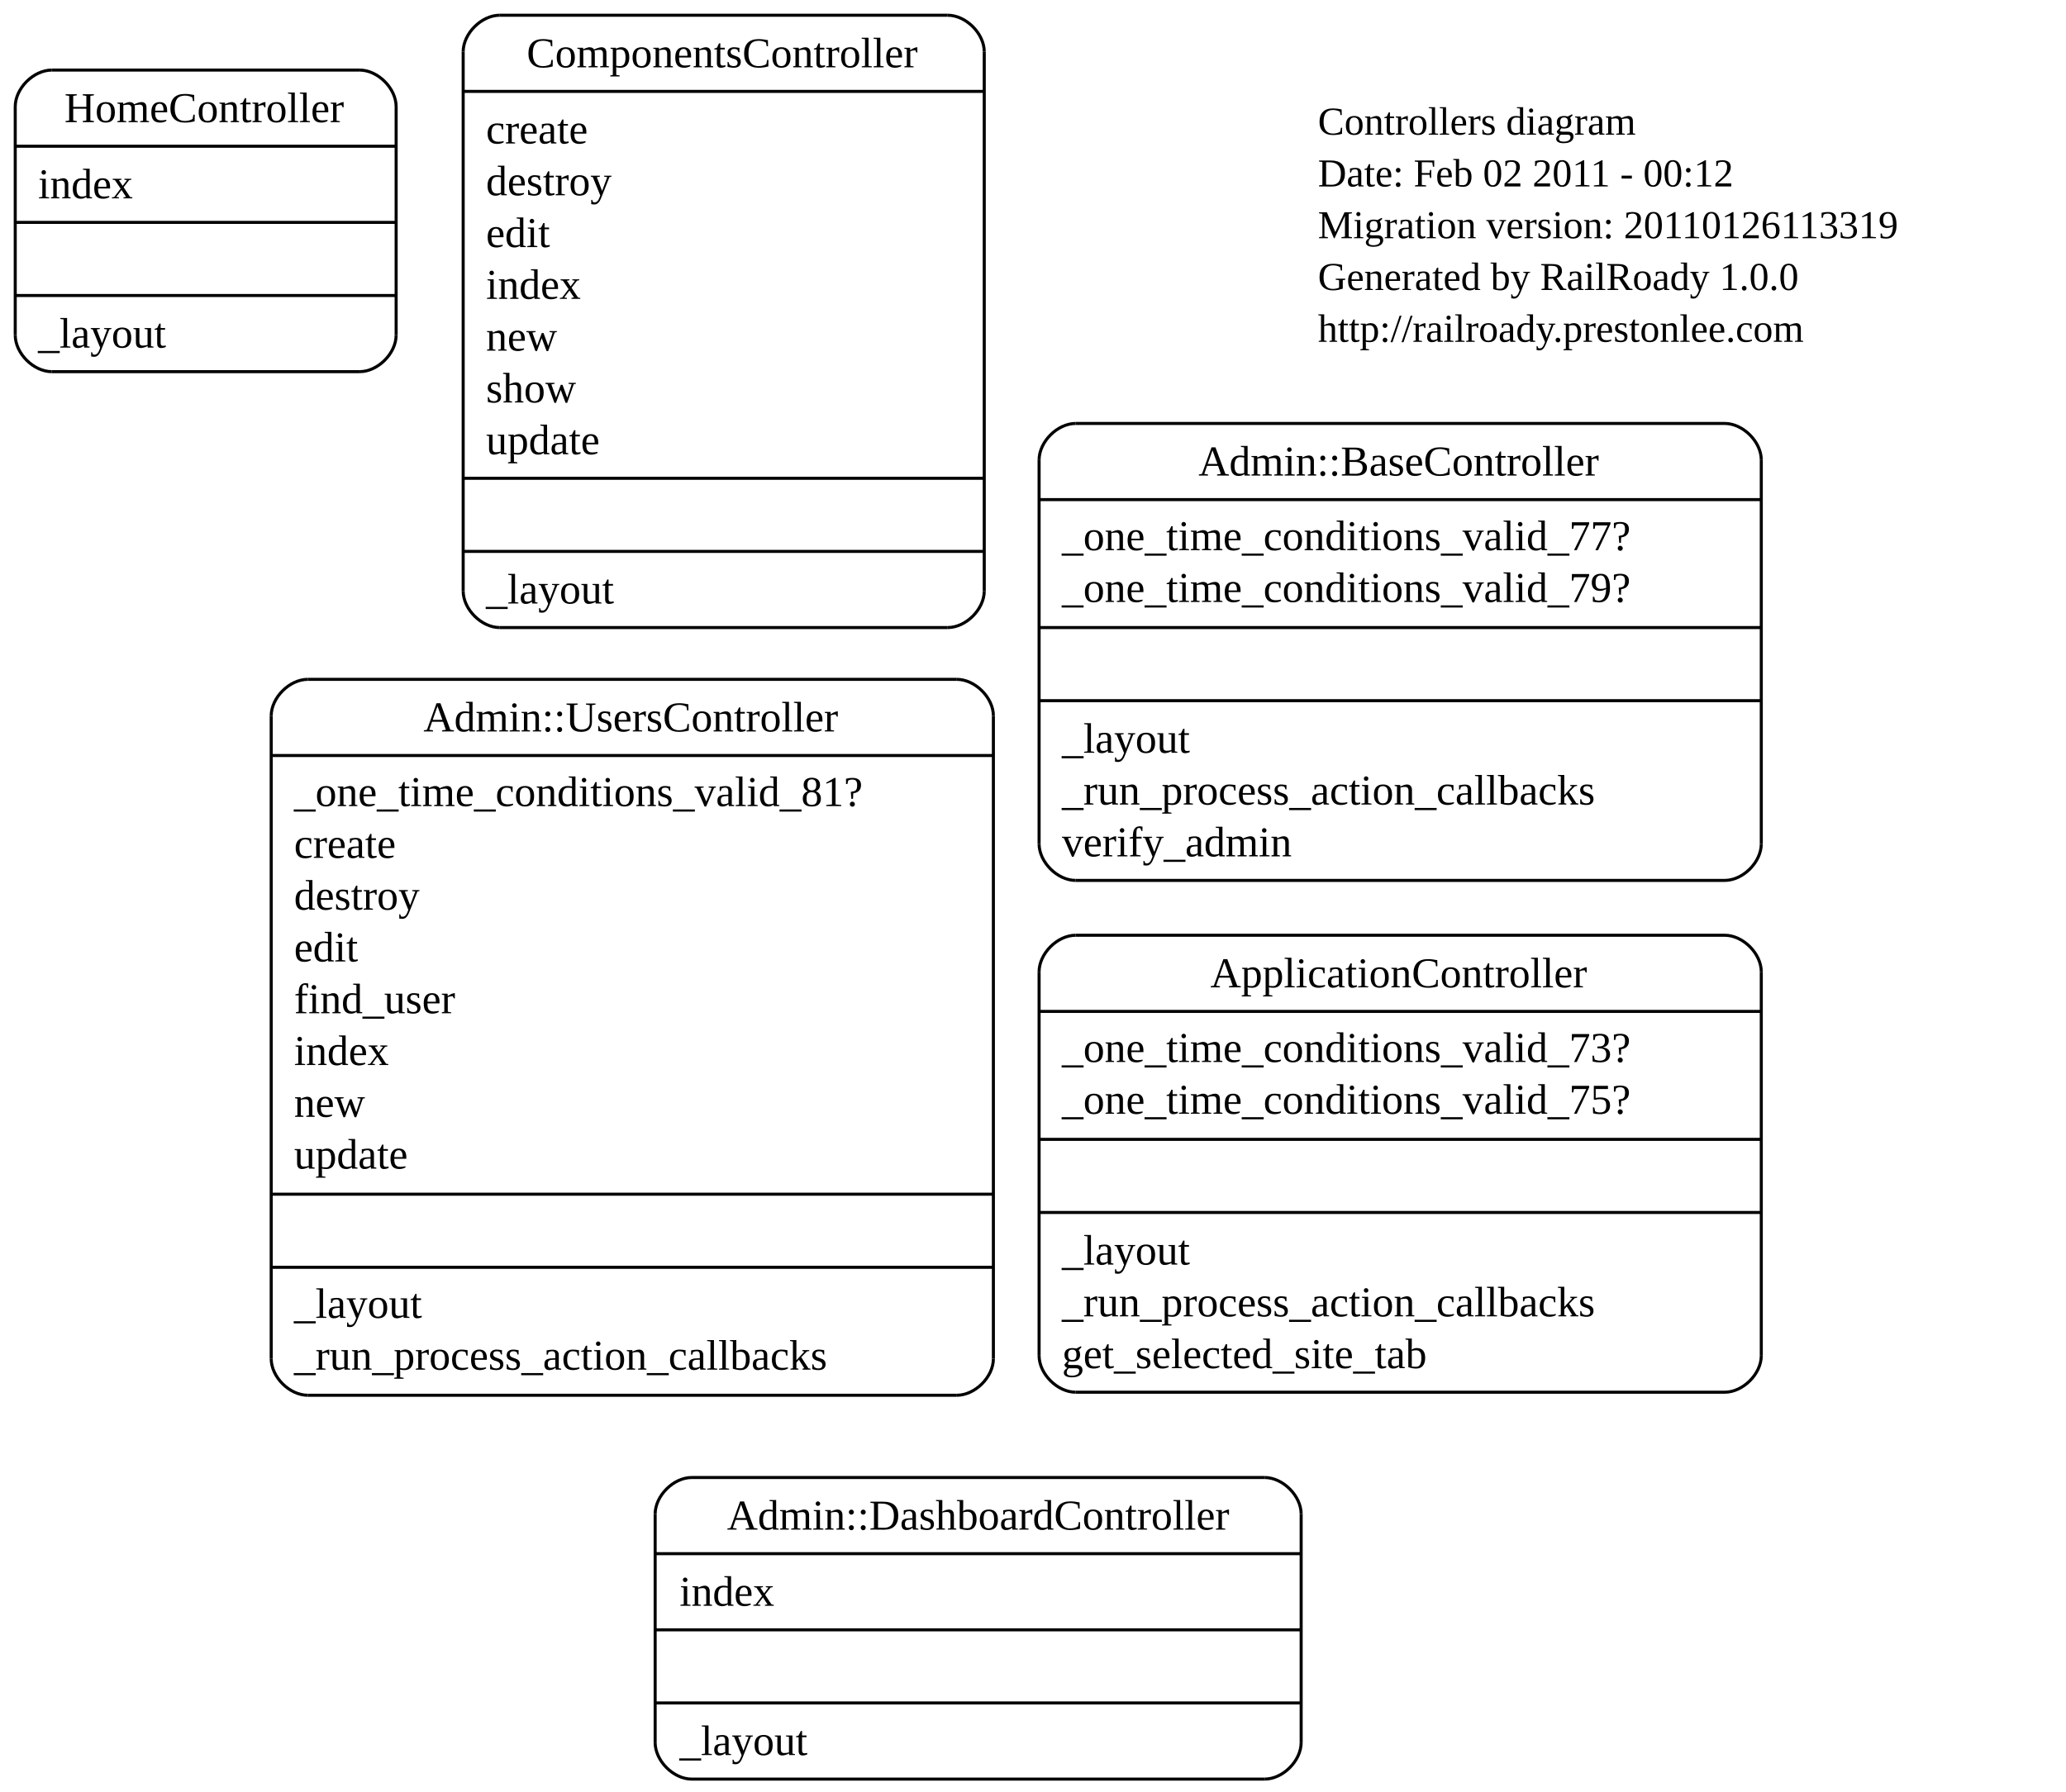
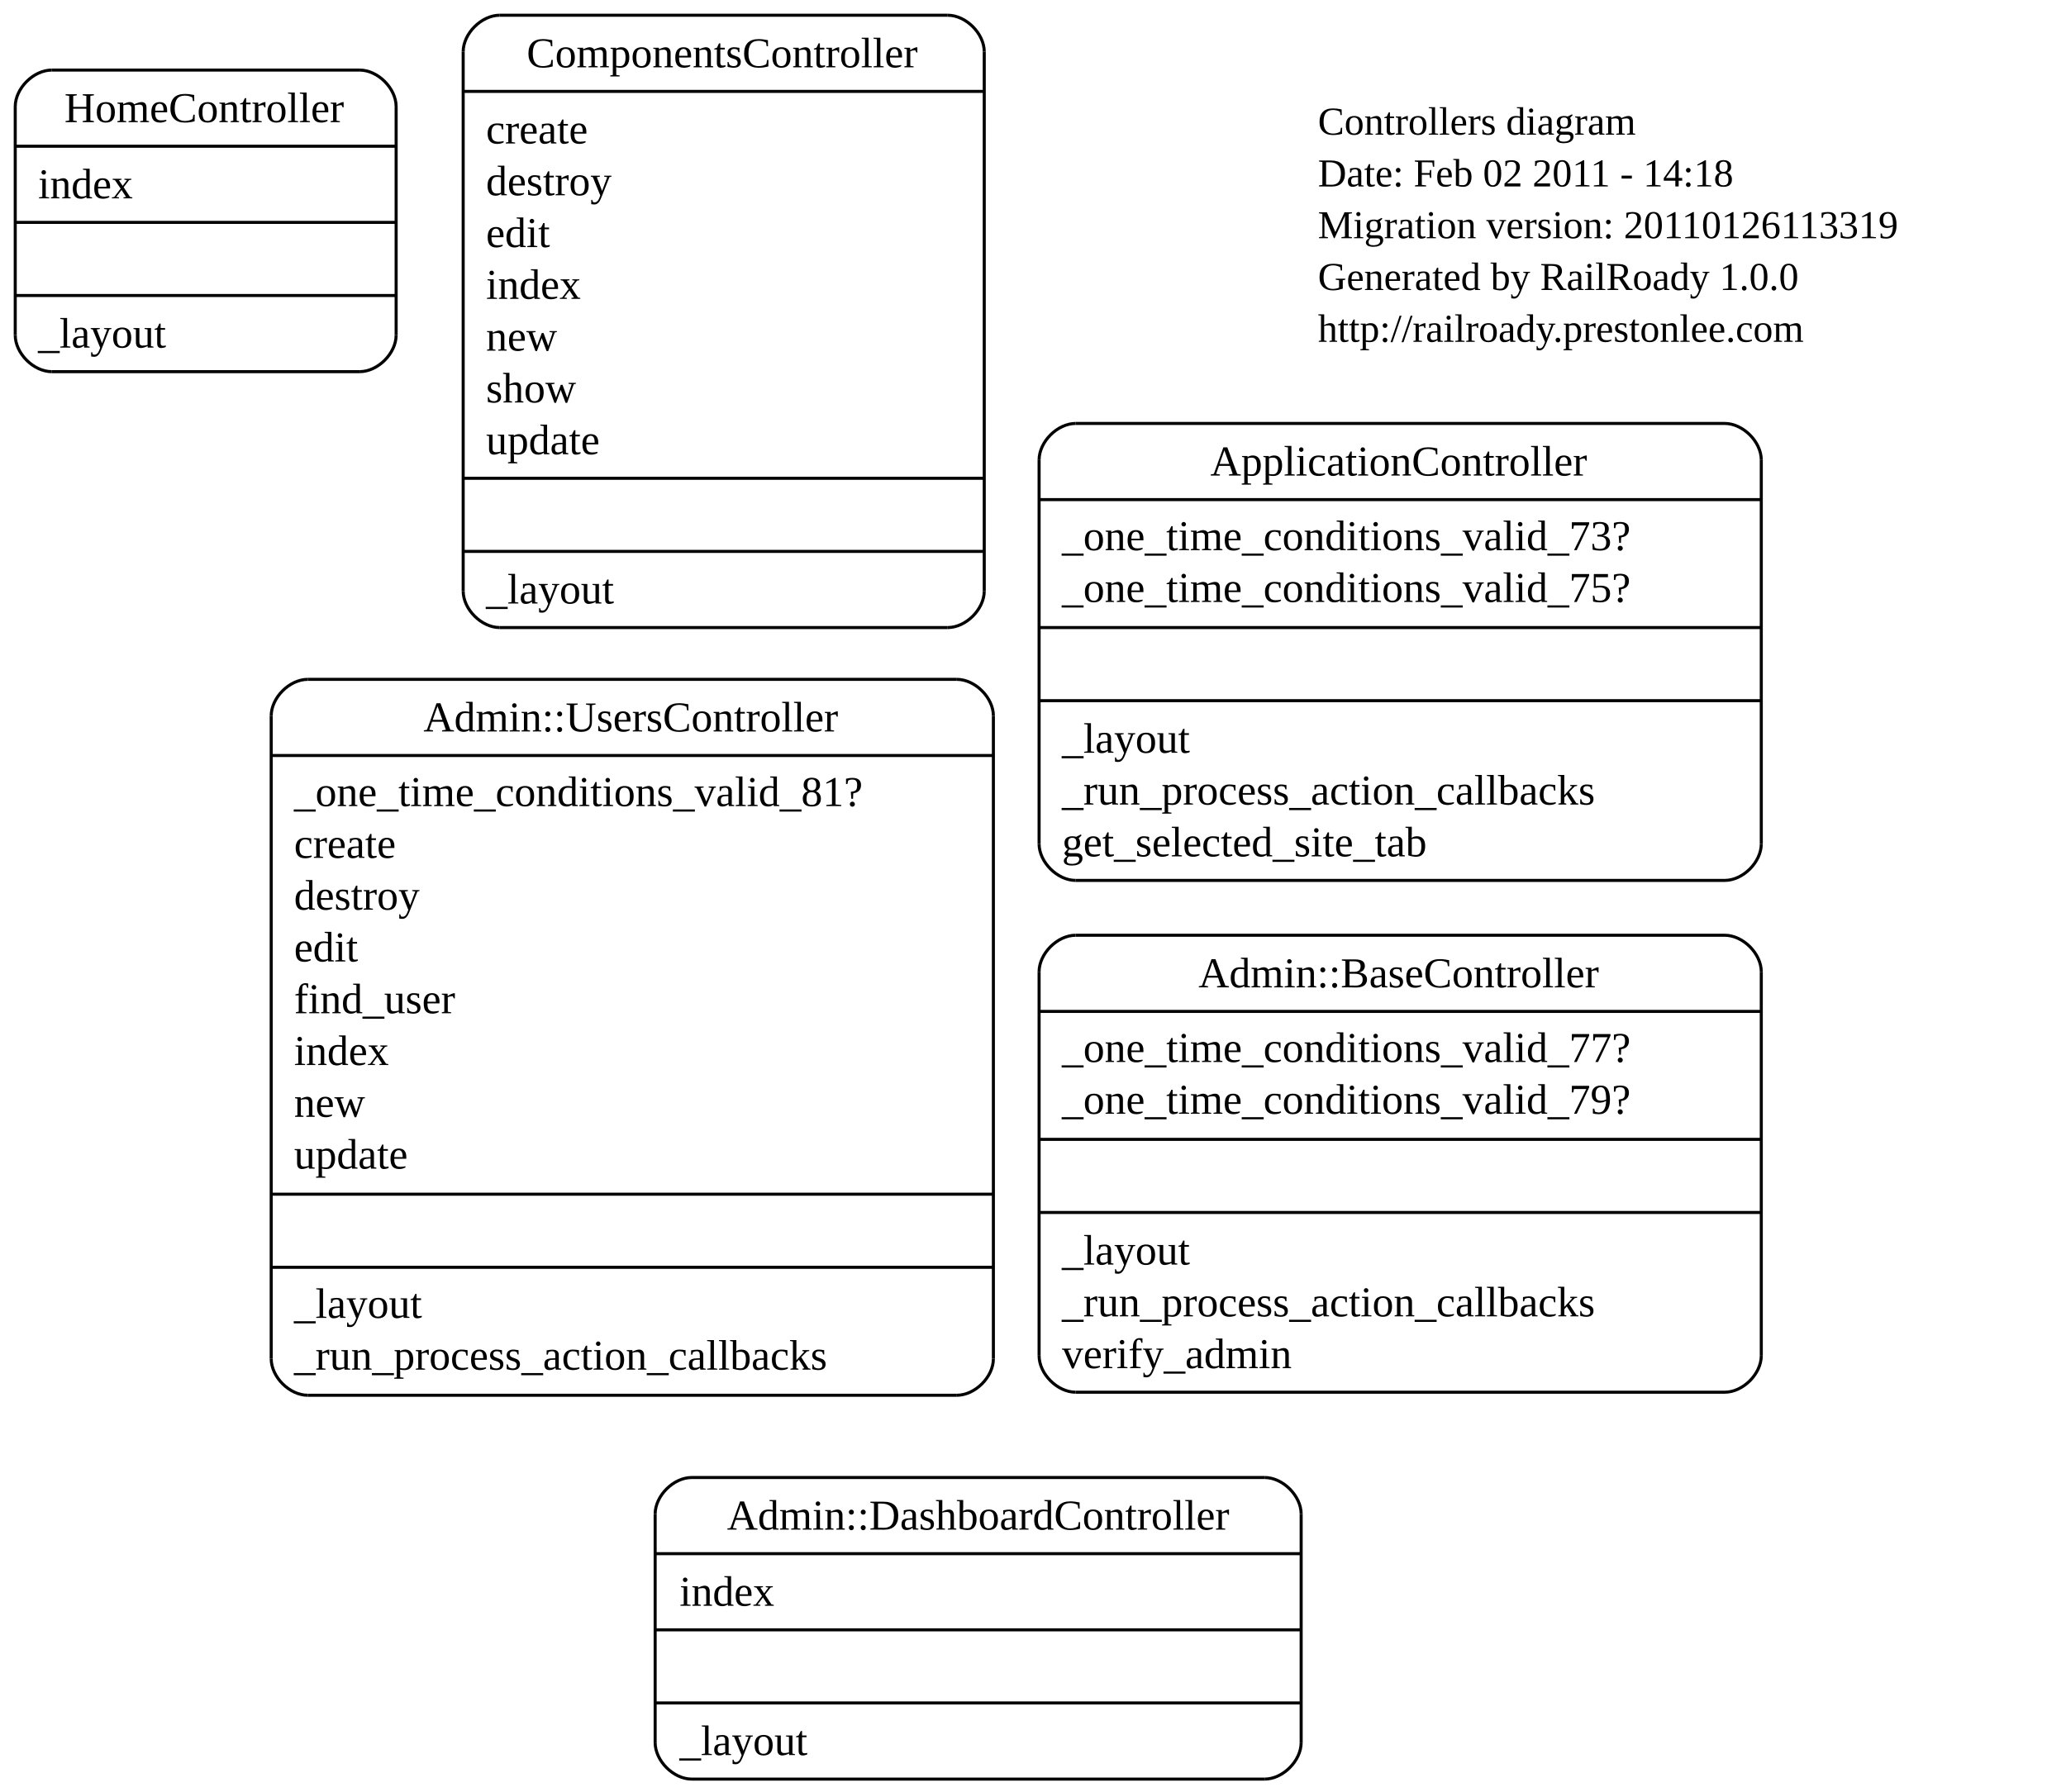
<svg xmlns="http://www.w3.org/2000/svg" width="678pt" height="588pt" viewBox="0.00 0.00 678.00 588.00">
  <g id="graph0" class="graph" transform="scale(1 1) rotate(0) translate(4 584)">
    <polygon style="fill:white;stroke:white;" points="-4,4 -4,-584 674,-584 674,4 -4,4" />
    <g id="node1" class="node">
      <text text-anchor="start" x="428.5" y="-539.8" style="font-family:Times New Roman;font-size:13.00;">Controllers diagram</text>
-       <text text-anchor="start" x="428.5" y="-522.8" style="font-family:Times New Roman;font-size:13.00;">Date: Feb 02 2011 - 00:12</text>
+       <text text-anchor="start" x="428.5" y="-522.8" style="font-family:Times New Roman;font-size:13.00;">Date: Feb 02 2011 - 14:18</text>
      <text text-anchor="start" x="428.5" y="-505.8" style="font-family:Times New Roman;font-size:13.00;">Migration version: 20110126113319</text>
      <text text-anchor="start" x="428.5" y="-488.8" style="font-family:Times New Roman;font-size:13.00;">Generated by RailRoady 1.0.0</text>
      <text text-anchor="start" x="428.5" y="-471.8" style="font-family:Times New Roman;font-size:13.00;">http://railroady.prestonlee.com</text>
    </g>
    <g id="node2" class="node">
-       <polyline style="fill:none;stroke:black;" points="160,-378 307,-378 " />
-       <path style="fill:none;stroke:black;" d="M307,-378C313,-378 319,-384 319,-390" />
-       <polyline style="fill:none;stroke:black;" points="319,-390 319,-567 " />
-       <path style="fill:none;stroke:black;" d="M319,-567C319,-573 313,-579 307,-579" />
-       <polyline style="fill:none;stroke:black;" points="307,-579 160,-579 " />
-       <path style="fill:none;stroke:black;" d="M160,-579C154,-579 148,-573 148,-567" />
-       <polyline style="fill:none;stroke:black;" points="148,-567 148,-390 " />
-       <path style="fill:none;stroke:black;" d="M148,-390C148,-384 154,-378 160,-378" />
-       <text text-anchor="middle" x="233" y="-561.9" style="font-family:Times New Roman;font-size:14.00;">ComponentsController</text>
-       <polyline style="fill:none;stroke:black;" points="148,-554 319,-554 " />
-       <text text-anchor="start" x="155.5" y="-536.9" style="font-family:Times New Roman;font-size:14.00;">create</text>
-       <text text-anchor="start" x="155.5" y="-519.9" style="font-family:Times New Roman;font-size:14.00;">destroy</text>
-       <text text-anchor="start" x="155.5" y="-502.9" style="font-family:Times New Roman;font-size:14.00;">edit</text>
-       <text text-anchor="start" x="155.5" y="-485.9" style="font-family:Times New Roman;font-size:14.00;">index</text>
-       <text text-anchor="start" x="155.5" y="-468.9" style="font-family:Times New Roman;font-size:14.00;">new</text>
-       <text text-anchor="start" x="155.5" y="-451.9" style="font-family:Times New Roman;font-size:14.00;">show</text>
-       <text text-anchor="start" x="155.5" y="-434.9" style="font-family:Times New Roman;font-size:14.00;">update</text>
-       <polyline style="fill:none;stroke:black;" points="148,-427 319,-427 " />
-       <polyline style="fill:none;stroke:black;" points="148,-403 319,-403 " />
-       <text text-anchor="start" x="155.5" y="-385.9" style="font-family:Times New Roman;font-size:14.00;">_layout</text>
-     </g>
-     <g id="node3" class="node">
      <polyline style="fill:none;stroke:black;" points="349,-127 562,-127 " />
      <path style="fill:none;stroke:black;" d="M562,-127C568,-127 574,-133 574,-139" />
      <polyline style="fill:none;stroke:black;" points="574,-139 574,-265 " />
      <path style="fill:none;stroke:black;" d="M574,-265C574,-271 568,-277 562,-277" />
      <polyline style="fill:none;stroke:black;" points="562,-277 349,-277 " />
      <path style="fill:none;stroke:black;" d="M349,-277C343,-277 337,-271 337,-265" />
      <polyline style="fill:none;stroke:black;" points="337,-265 337,-139 " />
      <path style="fill:none;stroke:black;" d="M337,-139C337,-133 343,-127 349,-127" />
-       <text text-anchor="middle" x="455" y="-259.9" style="font-family:Times New Roman;font-size:14.00;">ApplicationController</text>
+       <text text-anchor="middle" x="455" y="-259.9" style="font-family:Times New Roman;font-size:14.00;">Admin::BaseController</text>
      <polyline style="fill:none;stroke:black;" points="337,-252 574,-252 " />
-       <text text-anchor="start" x="344.5" y="-235.4" style="font-family:Times New Roman;font-size:14.00;">_one_time_conditions_valid_73?</text>
-       <text text-anchor="start" x="344.5" y="-218.4" style="font-family:Times New Roman;font-size:14.00;">_one_time_conditions_valid_75?</text>
+       <text text-anchor="start" x="344.5" y="-235.4" style="font-family:Times New Roman;font-size:14.00;">_one_time_conditions_valid_77?</text>
+       <text text-anchor="start" x="344.5" y="-218.4" style="font-family:Times New Roman;font-size:14.00;">_one_time_conditions_valid_79?</text>
      <polyline style="fill:none;stroke:black;" points="337,-210 574,-210 " />
      <polyline style="fill:none;stroke:black;" points="337,-186 574,-186 " />
      <text text-anchor="start" x="344.5" y="-168.9" style="font-family:Times New Roman;font-size:14.00;">_layout</text>
      <text text-anchor="start" x="344.5" y="-151.9" style="font-family:Times New Roman;font-size:14.00;">_run_process_action_callbacks</text>
-       <text text-anchor="start" x="344.5" y="-134.9" style="font-family:Times New Roman;font-size:14.00;">get_selected_site_tab</text>
+       <text text-anchor="start" x="344.5" y="-134.9" style="font-family:Times New Roman;font-size:14.00;">verify_admin</text>
    </g>
-     <g id="node4" class="node">
-       <polyline style="fill:none;stroke:black;" points="349,-295 562,-295 " />
-       <path style="fill:none;stroke:black;" d="M562,-295C568,-295 574,-301 574,-307" />
-       <polyline style="fill:none;stroke:black;" points="574,-307 574,-433 " />
-       <path style="fill:none;stroke:black;" d="M574,-433C574,-439 568,-445 562,-445" />
-       <polyline style="fill:none;stroke:black;" points="562,-445 349,-445 " />
-       <path style="fill:none;stroke:black;" d="M349,-445C343,-445 337,-439 337,-433" />
-       <polyline style="fill:none;stroke:black;" points="337,-433 337,-307 " />
-       <path style="fill:none;stroke:black;" d="M337,-307C337,-301 343,-295 349,-295" />
-       <text text-anchor="middle" x="455" y="-427.9" style="font-family:Times New Roman;font-size:14.00;">Admin::BaseController</text>
-       <polyline style="fill:none;stroke:black;" points="337,-420 574,-420 " />
-       <text text-anchor="start" x="344.5" y="-403.4" style="font-family:Times New Roman;font-size:14.00;">_one_time_conditions_valid_77?</text>
-       <text text-anchor="start" x="344.5" y="-386.4" style="font-family:Times New Roman;font-size:14.00;">_one_time_conditions_valid_79?</text>
-       <polyline style="fill:none;stroke:black;" points="337,-378 574,-378 " />
-       <polyline style="fill:none;stroke:black;" points="337,-354 574,-354 " />
-       <text text-anchor="start" x="344.5" y="-336.9" style="font-family:Times New Roman;font-size:14.00;">_layout</text>
-       <text text-anchor="start" x="344.5" y="-319.9" style="font-family:Times New Roman;font-size:14.00;">_run_process_action_callbacks</text>
-       <text text-anchor="start" x="344.5" y="-302.9" style="font-family:Times New Roman;font-size:14.00;">verify_admin</text>
-     </g>
-     <g id="node5" class="node">
+     <g id="node3" class="node">
      <polyline style="fill:none;stroke:black;" points="97,-126 310,-126 " />
      <path style="fill:none;stroke:black;" d="M310,-126C316,-126 322,-132 322,-138" />
      <polyline style="fill:none;stroke:black;" points="322,-138 322,-349 " />
      <path style="fill:none;stroke:black;" d="M322,-349C322,-355 316,-361 310,-361" />
      <polyline style="fill:none;stroke:black;" points="310,-361 97,-361 " />
      <path style="fill:none;stroke:black;" d="M97,-361C91,-361 85,-355 85,-349" />
      <polyline style="fill:none;stroke:black;" points="85,-349 85,-138 " />
      <path style="fill:none;stroke:black;" d="M85,-138C85,-132 91,-126 97,-126" />
      <text text-anchor="middle" x="203" y="-343.9" style="font-family:Times New Roman;font-size:14.00;">Admin::UsersController</text>
      <polyline style="fill:none;stroke:black;" points="85,-336 322,-336 " />
      <text text-anchor="start" x="92.5" y="-319.4" style="font-family:Times New Roman;font-size:14.00;">_one_time_conditions_valid_81?</text>
      <text text-anchor="start" x="92.5" y="-302.4" style="font-family:Times New Roman;font-size:14.00;">create</text>
      <text text-anchor="start" x="92.5" y="-285.4" style="font-family:Times New Roman;font-size:14.00;">destroy</text>
      <text text-anchor="start" x="92.5" y="-268.4" style="font-family:Times New Roman;font-size:14.00;">edit</text>
      <text text-anchor="start" x="92.5" y="-251.4" style="font-family:Times New Roman;font-size:14.00;">find_user</text>
      <text text-anchor="start" x="92.5" y="-234.4" style="font-family:Times New Roman;font-size:14.00;">index</text>
      <text text-anchor="start" x="92.5" y="-217.4" style="font-family:Times New Roman;font-size:14.00;">new</text>
      <text text-anchor="start" x="92.5" y="-200.4" style="font-family:Times New Roman;font-size:14.00;">update</text>
      <polyline style="fill:none;stroke:black;" points="85,-192 322,-192 " />
      <polyline style="fill:none;stroke:black;" points="85,-168 322,-168 " />
      <text text-anchor="start" x="92.5" y="-151.4" style="font-family:Times New Roman;font-size:14.00;">_layout</text>
      <text text-anchor="start" x="92.5" y="-134.4" style="font-family:Times New Roman;font-size:14.00;">_run_process_action_callbacks</text>
    </g>
-     <g id="node6" class="node">
+     <g id="node4" class="node">
      <polyline style="fill:none;stroke:black;" points="223,-0 411,-0 " />
      <path style="fill:none;stroke:black;" d="M411,-0C417,-0 423,-6 423,-12" />
      <polyline style="fill:none;stroke:black;" points="423,-12 423,-87 " />
      <path style="fill:none;stroke:black;" d="M423,-87C423,-93 417,-99 411,-99" />
      <polyline style="fill:none;stroke:black;" points="411,-99 223,-99 " />
      <path style="fill:none;stroke:black;" d="M223,-99C217,-99 211,-93 211,-87" />
      <polyline style="fill:none;stroke:black;" points="211,-87 211,-12 " />
      <path style="fill:none;stroke:black;" d="M211,-12C211,-6 217,-0 223,-0" />
      <text text-anchor="middle" x="317" y="-81.9" style="font-family:Times New Roman;font-size:14.00;">Admin::DashboardController</text>
      <polyline style="fill:none;stroke:black;" points="211,-74 423,-74 " />
      <text text-anchor="start" x="219" y="-56.9" style="font-family:Times New Roman;font-size:14.00;">index</text>
      <polyline style="fill:none;stroke:black;" points="211,-49 423,-49 " />
      <polyline style="fill:none;stroke:black;" points="211,-25 423,-25 " />
      <text text-anchor="start" x="219" y="-7.9" style="font-family:Times New Roman;font-size:14.00;">_layout</text>
    </g>
-     <g id="node7" class="node">
+     <g id="node5" class="node">
+       <polyline style="fill:none;stroke:black;" points="349,-295 562,-295 " />
+       <path style="fill:none;stroke:black;" d="M562,-295C568,-295 574,-301 574,-307" />
+       <polyline style="fill:none;stroke:black;" points="574,-307 574,-433 " />
+       <path style="fill:none;stroke:black;" d="M574,-433C574,-439 568,-445 562,-445" />
+       <polyline style="fill:none;stroke:black;" points="562,-445 349,-445 " />
+       <path style="fill:none;stroke:black;" d="M349,-445C343,-445 337,-439 337,-433" />
+       <polyline style="fill:none;stroke:black;" points="337,-433 337,-307 " />
+       <path style="fill:none;stroke:black;" d="M337,-307C337,-301 343,-295 349,-295" />
+       <text text-anchor="middle" x="455" y="-427.9" style="font-family:Times New Roman;font-size:14.00;">ApplicationController</text>
+       <polyline style="fill:none;stroke:black;" points="337,-420 574,-420 " />
+       <text text-anchor="start" x="344.5" y="-403.4" style="font-family:Times New Roman;font-size:14.00;">_one_time_conditions_valid_73?</text>
+       <text text-anchor="start" x="344.5" y="-386.4" style="font-family:Times New Roman;font-size:14.00;">_one_time_conditions_valid_75?</text>
+       <polyline style="fill:none;stroke:black;" points="337,-378 574,-378 " />
+       <polyline style="fill:none;stroke:black;" points="337,-354 574,-354 " />
+       <text text-anchor="start" x="344.5" y="-336.9" style="font-family:Times New Roman;font-size:14.00;">_layout</text>
+       <text text-anchor="start" x="344.5" y="-319.9" style="font-family:Times New Roman;font-size:14.00;">_run_process_action_callbacks</text>
+       <text text-anchor="start" x="344.5" y="-302.9" style="font-family:Times New Roman;font-size:14.00;">get_selected_site_tab</text>
+     </g>
+     <g id="node6" class="node">
      <polyline style="fill:none;stroke:black;" points="13,-462 114,-462 " />
      <path style="fill:none;stroke:black;" d="M114,-462C120,-462 126,-468 126,-474" />
      <polyline style="fill:none;stroke:black;" points="126,-474 126,-549 " />
      <path style="fill:none;stroke:black;" d="M126,-549C126,-555 120,-561 114,-561" />
      <polyline style="fill:none;stroke:black;" points="114,-561 13,-561 " />
      <path style="fill:none;stroke:black;" d="M13,-561C7,-561 1,-555 1,-549" />
      <polyline style="fill:none;stroke:black;" points="1,-549 1,-474 " />
      <path style="fill:none;stroke:black;" d="M1,-474C1,-468 7,-462 13,-462" />
      <text text-anchor="middle" x="63" y="-543.9" style="font-family:Times New Roman;font-size:14.00;">HomeController</text>
      <polyline style="fill:none;stroke:black;" points="1,-536 126,-536 " />
      <text text-anchor="start" x="8.5" y="-518.9" style="font-family:Times New Roman;font-size:14.00;">index</text>
      <polyline style="fill:none;stroke:black;" points="1,-511 126,-511 " />
      <polyline style="fill:none;stroke:black;" points="1,-487 126,-487 " />
      <text text-anchor="start" x="8.5" y="-469.9" style="font-family:Times New Roman;font-size:14.00;">_layout</text>
    </g>
+     <g id="node7" class="node">
+       <polyline style="fill:none;stroke:black;" points="160,-378 307,-378 " />
+       <path style="fill:none;stroke:black;" d="M307,-378C313,-378 319,-384 319,-390" />
+       <polyline style="fill:none;stroke:black;" points="319,-390 319,-567 " />
+       <path style="fill:none;stroke:black;" d="M319,-567C319,-573 313,-579 307,-579" />
+       <polyline style="fill:none;stroke:black;" points="307,-579 160,-579 " />
+       <path style="fill:none;stroke:black;" d="M160,-579C154,-579 148,-573 148,-567" />
+       <polyline style="fill:none;stroke:black;" points="148,-567 148,-390 " />
+       <path style="fill:none;stroke:black;" d="M148,-390C148,-384 154,-378 160,-378" />
+       <text text-anchor="middle" x="233" y="-561.9" style="font-family:Times New Roman;font-size:14.00;">ComponentsController</text>
+       <polyline style="fill:none;stroke:black;" points="148,-554 319,-554 " />
+       <text text-anchor="start" x="155.5" y="-536.9" style="font-family:Times New Roman;font-size:14.00;">create</text>
+       <text text-anchor="start" x="155.5" y="-519.9" style="font-family:Times New Roman;font-size:14.00;">destroy</text>
+       <text text-anchor="start" x="155.5" y="-502.9" style="font-family:Times New Roman;font-size:14.00;">edit</text>
+       <text text-anchor="start" x="155.5" y="-485.9" style="font-family:Times New Roman;font-size:14.00;">index</text>
+       <text text-anchor="start" x="155.5" y="-468.9" style="font-family:Times New Roman;font-size:14.00;">new</text>
+       <text text-anchor="start" x="155.5" y="-451.9" style="font-family:Times New Roman;font-size:14.00;">show</text>
+       <text text-anchor="start" x="155.5" y="-434.9" style="font-family:Times New Roman;font-size:14.00;">update</text>
+       <polyline style="fill:none;stroke:black;" points="148,-427 319,-427 " />
+       <polyline style="fill:none;stroke:black;" points="148,-403 319,-403 " />
+       <text text-anchor="start" x="155.5" y="-385.9" style="font-family:Times New Roman;font-size:14.00;">_layout</text>
+     </g>
  </g>
</svg>
